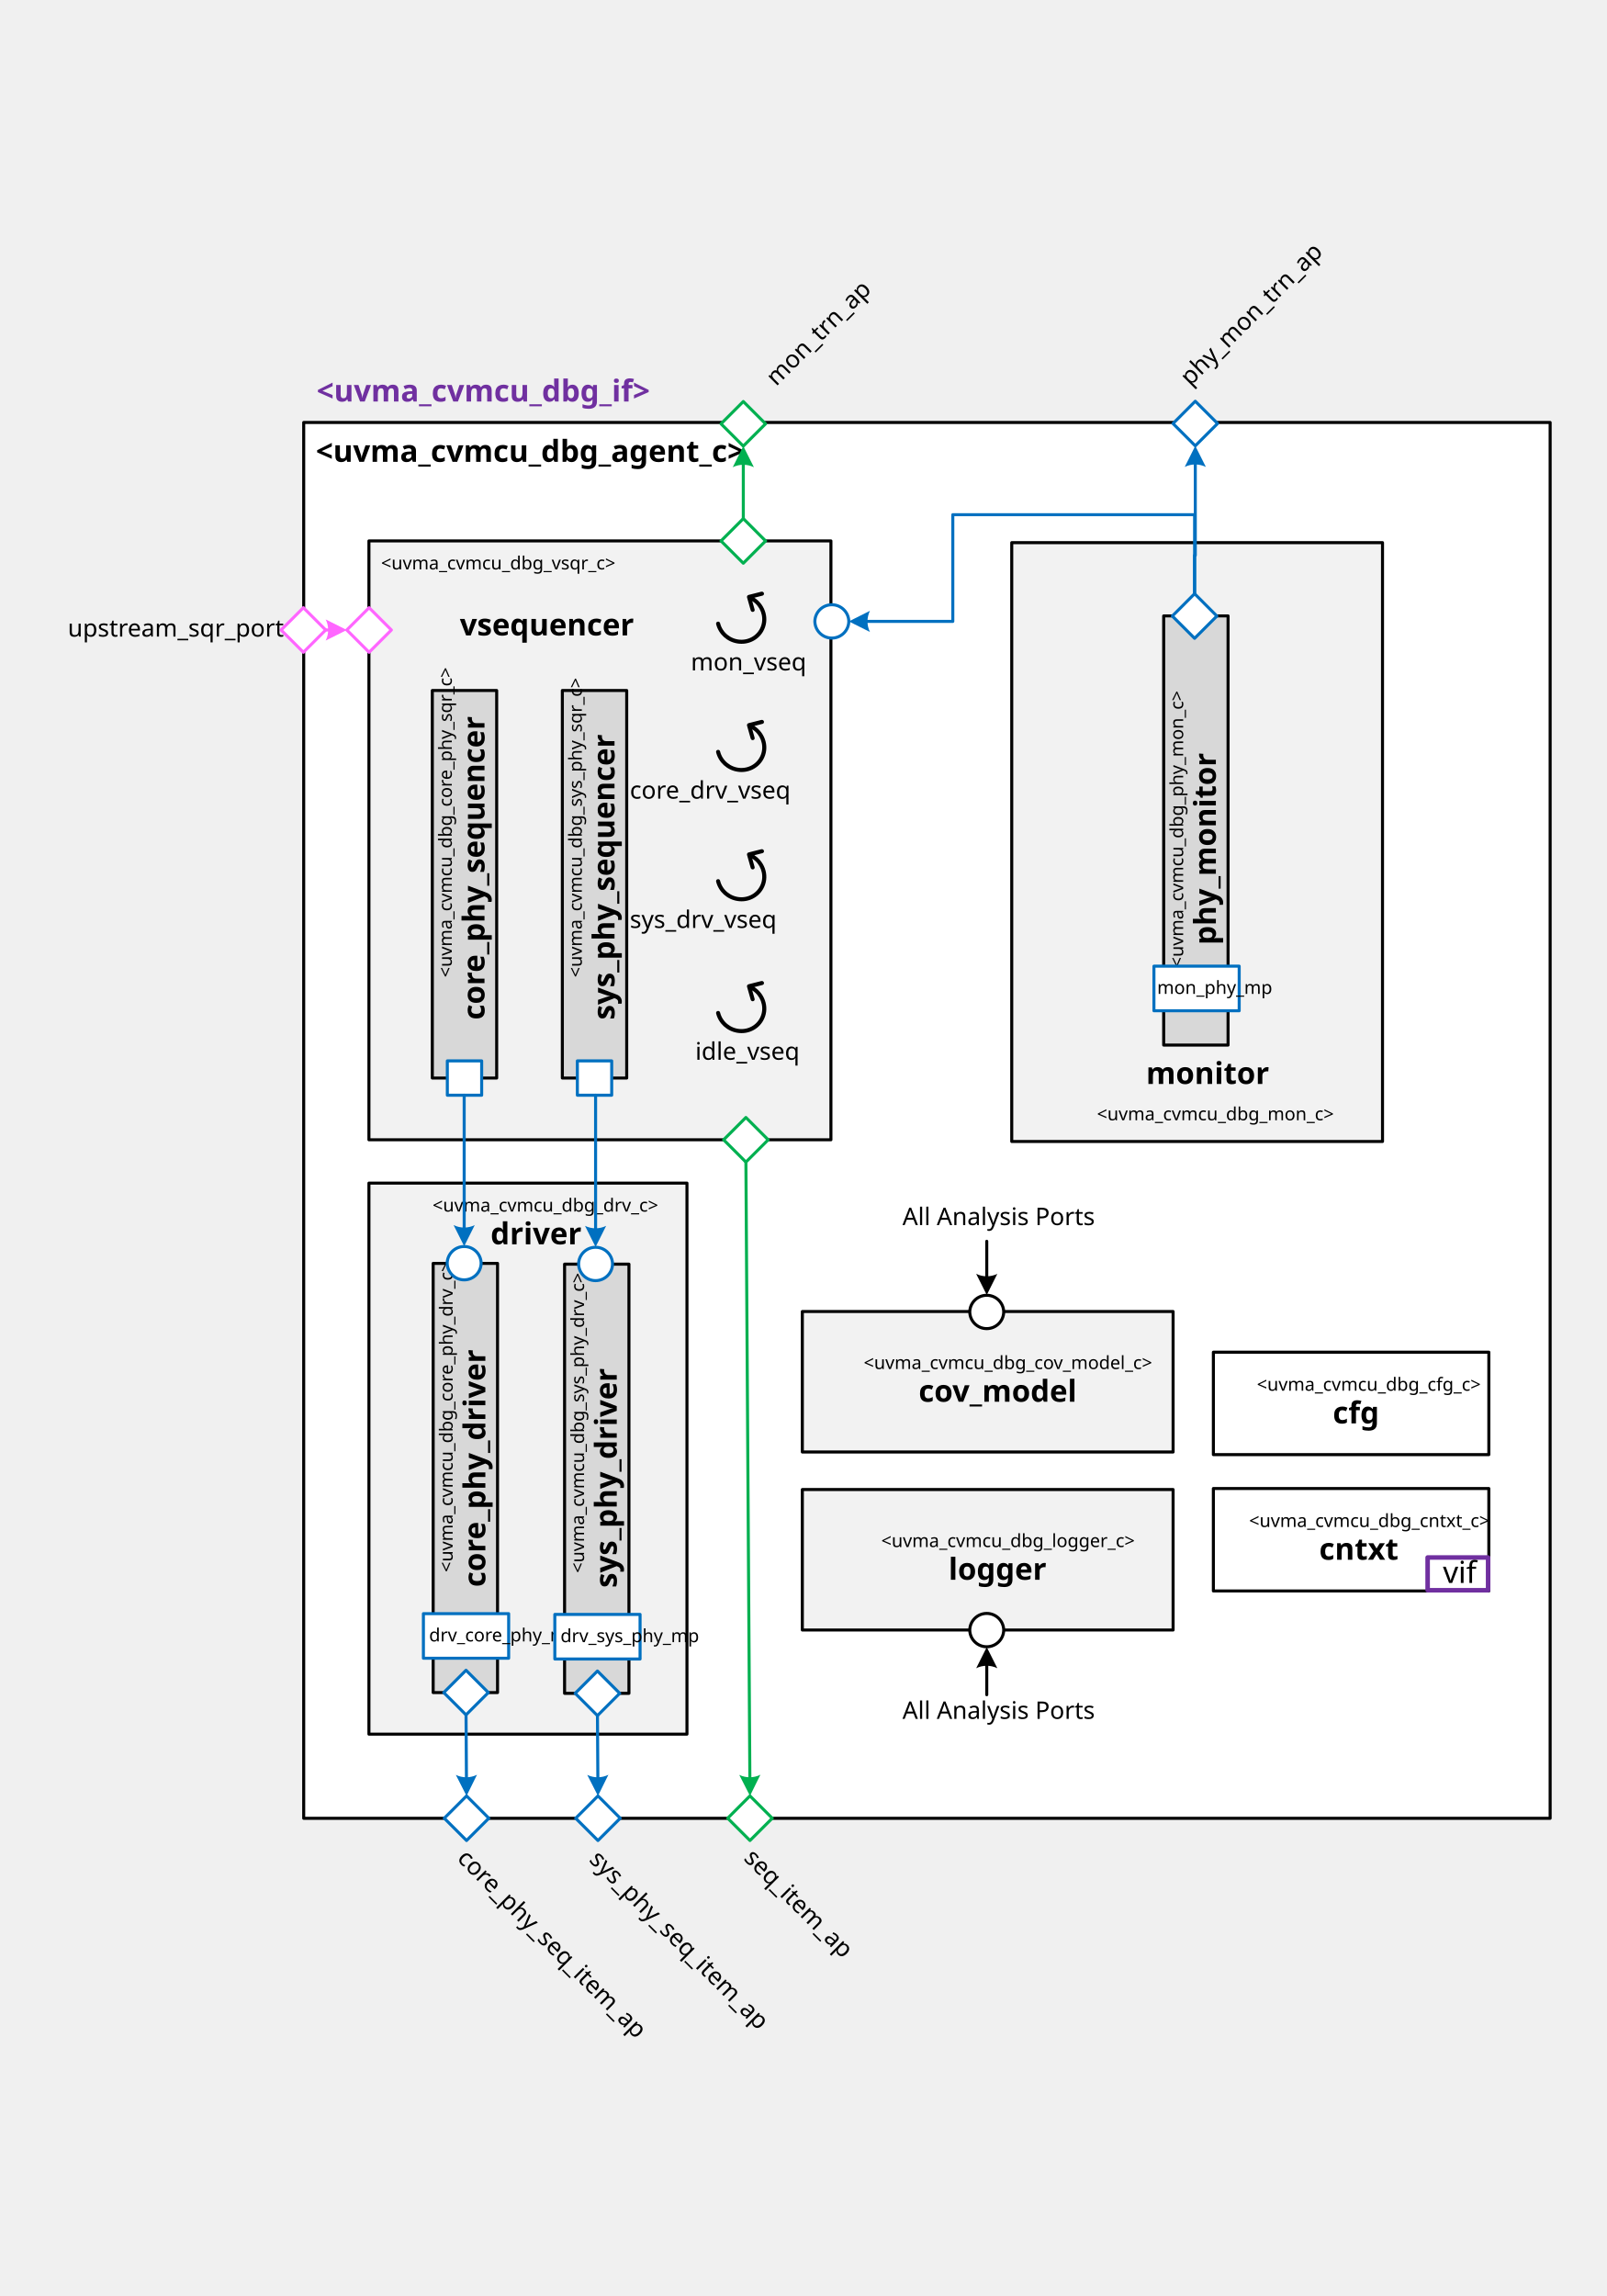
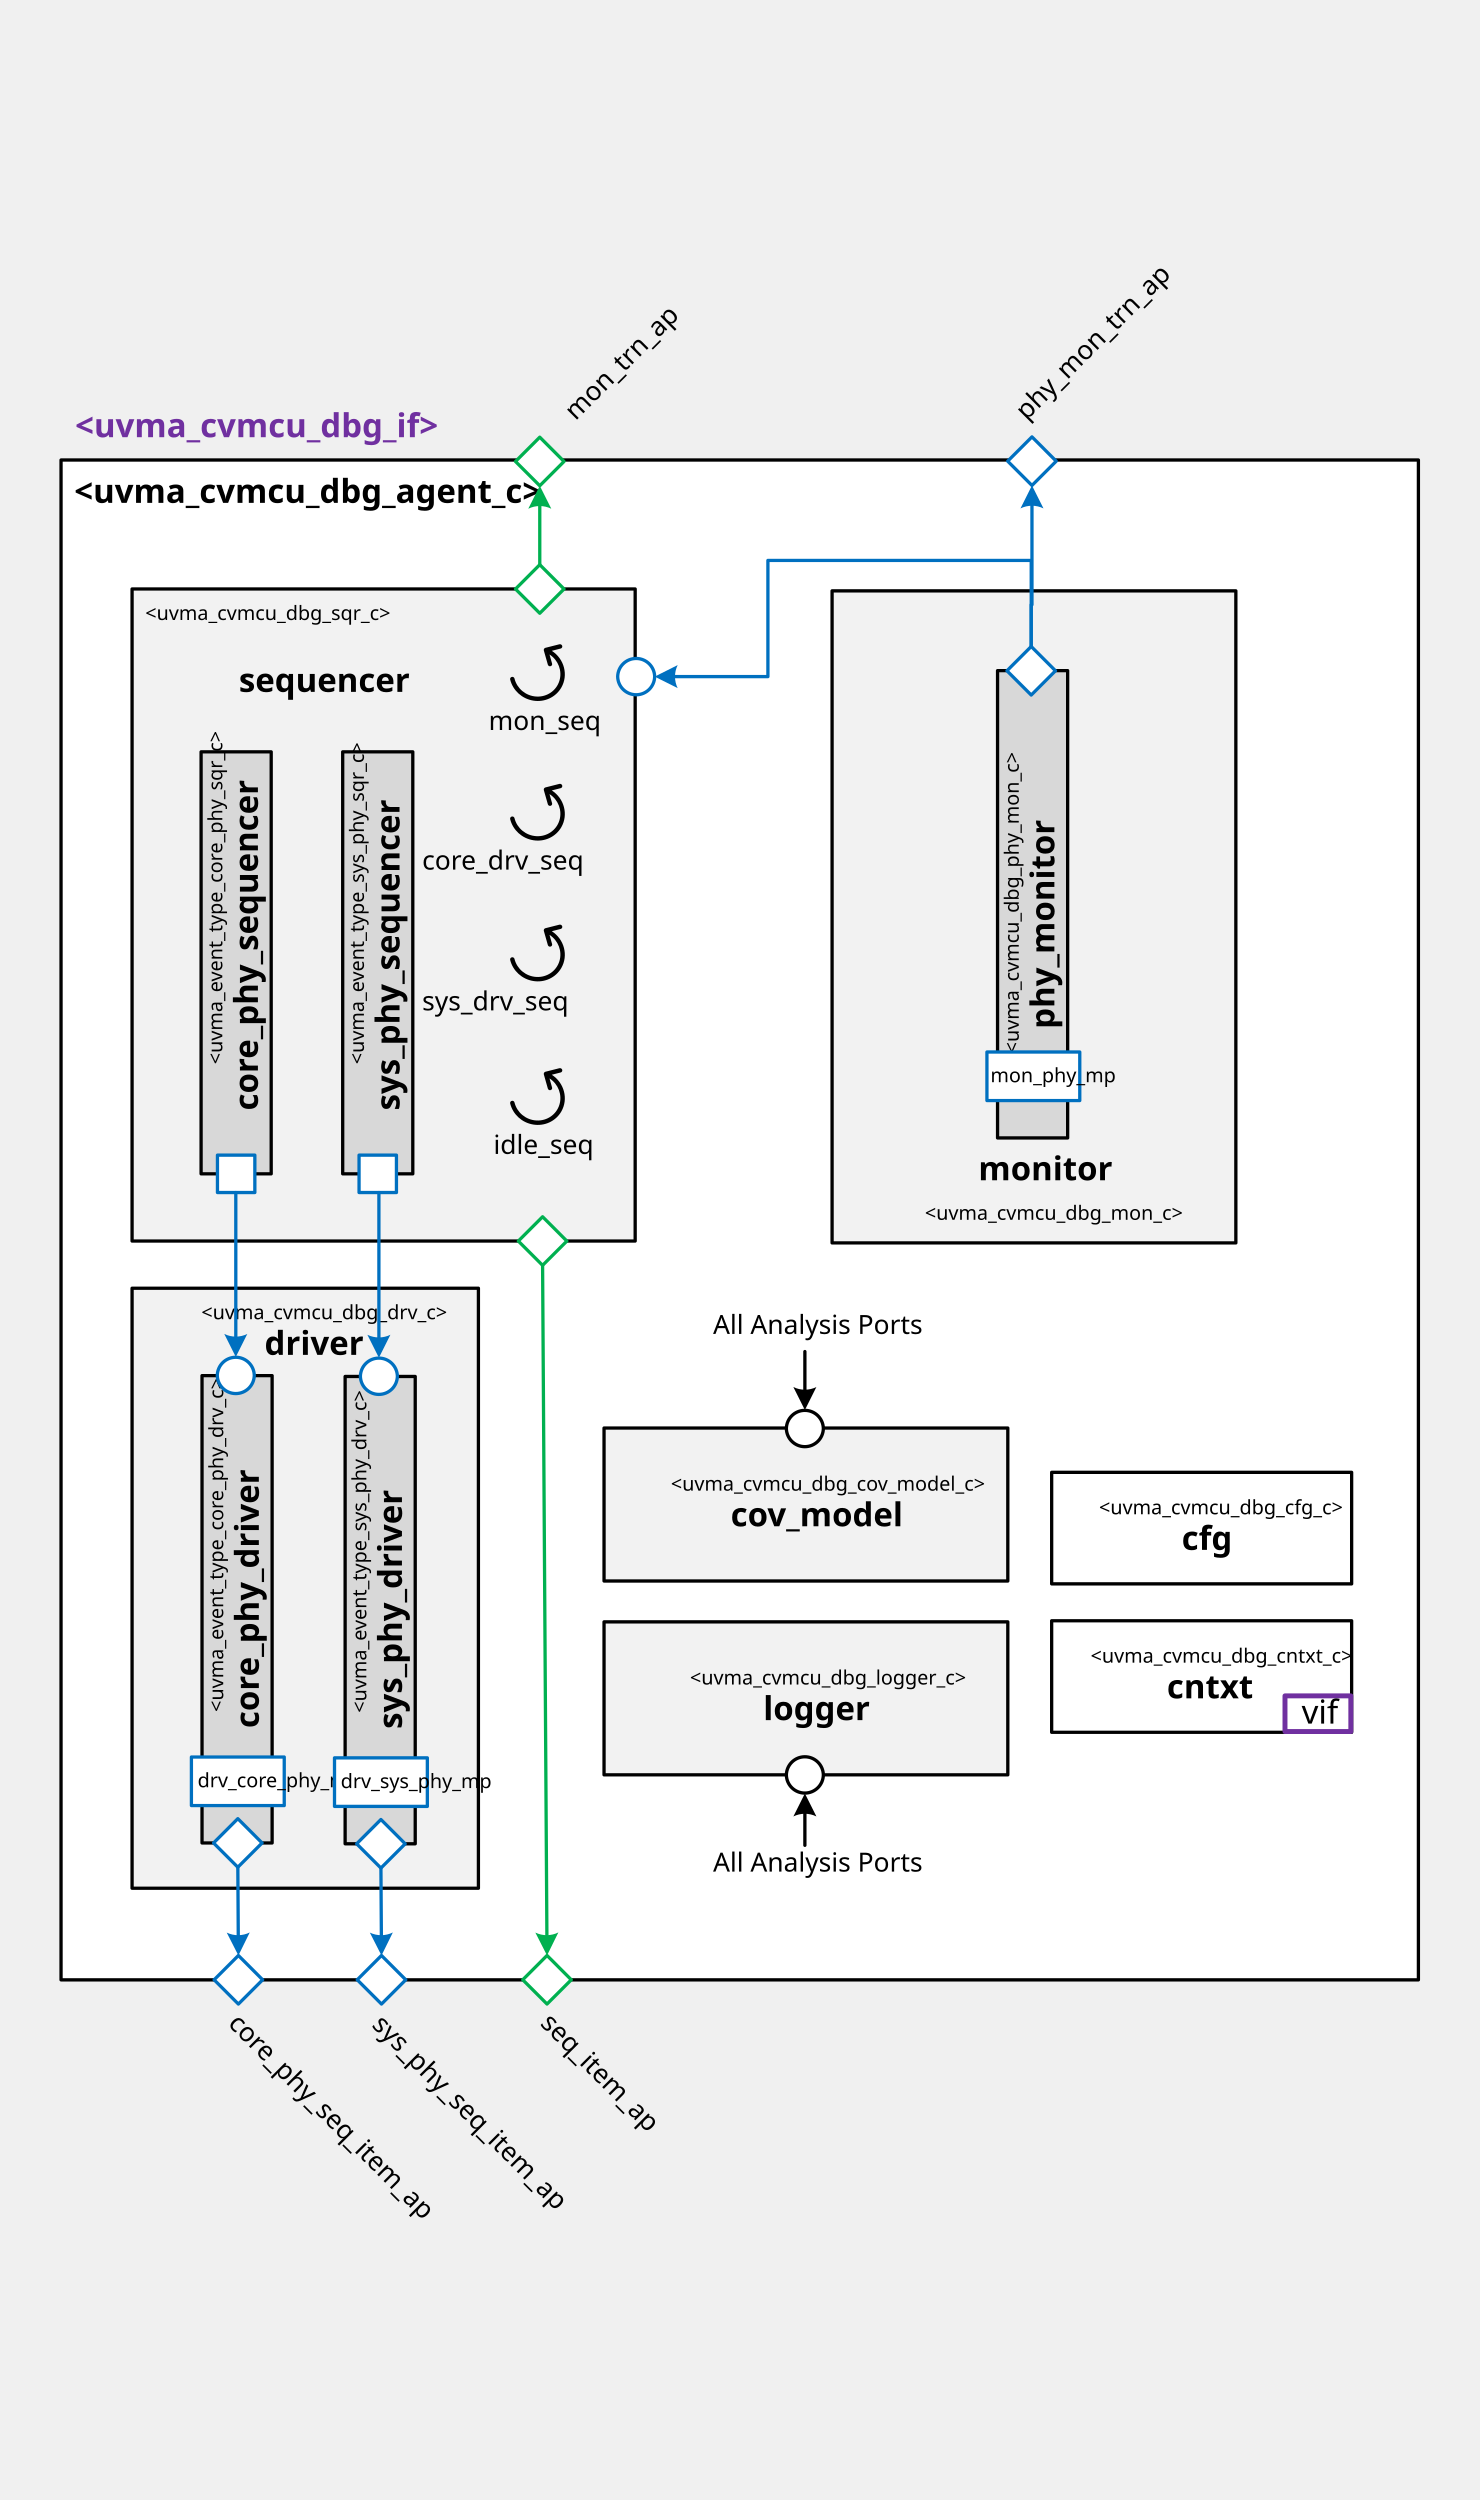
- <svg xmlns="http://www.w3.org/2000/svg" xmlns:xlink="http://www.w3.org/1999/xlink" width="7.368in" height="10.531in" viewBox="0 0 530.465 758.219" xml:space="preserve" color-interpolation-filters="sRGB" class="st27">
+ <svg xmlns="http://www.w3.org/2000/svg" xmlns:xlink="http://www.w3.org/1999/xlink" width="6.232in" height="10.531in" viewBox="0 0 448.671 758.219" xml:space="preserve" color-interpolation-filters="sRGB" class="st24">
  <style type="text/css">
	
		.st1 {fill:#ffffff;stroke:#000000;stroke-linecap:round;stroke-linejoin:round;stroke-width:1}
		.st2 {fill:#000000;font-family:Calibri;font-size:0.833em;font-weight:bold}
		.st3 {fill:#f2f2f2;stroke:#000000;stroke-linecap:round;stroke-linejoin:round;stroke-width:1}
		.st4 {fill:#000000;font-family:Calibri;font-size:0.5em}
		.st5 {font-size:0.6em;font-weight:normal}
		.st6 {fill:none;stroke:none;stroke-linecap:round;stroke-linejoin:round;stroke-width:0.75}
		.st7 {fill:#000000;font-family:Calibri;font-size:0.667em}
		.st8 {fill:#d8d8d8;stroke:#000000;stroke-linecap:round;stroke-linejoin:round;stroke-width:1}
		.st9 {font-size:1.667em;font-weight:bold}
		.st10 {fill:#ffffff;stroke:#0070c0;stroke-linecap:round;stroke-linejoin:round;stroke-width:1}
		.st11 {fill:#ffffff;stroke:#00b050;stroke-linecap:round;stroke-linejoin:round;stroke-width:1}
- 		.st12 {fill:#ffffff;stroke:#ff66ff;stroke-linecap:round;stroke-linejoin:round;stroke-width:1}
- 		.st13 {marker-end:url(#mrkr5-41);stroke:#0070c0;stroke-linecap:round;stroke-linejoin:round;stroke-width:1}
- 		.st14 {fill:#0070c0;fill-opacity:1;stroke:#0070c0;stroke-opacity:1;stroke-width:0.284}
- 		.st15 {marker-start:url(#mrkr5-80);stroke:#0070c0;stroke-linecap:round;stroke-linejoin:round;stroke-width:1}
- 		.st16 {marker-end:url(#mrkr5-95);stroke:#00b050;stroke-linecap:round;stroke-linejoin:round;stroke-width:1}
- 		.st17 {fill:#00b050;fill-opacity:1;stroke:#00b050;stroke-opacity:1;stroke-width:0.284}
- 		.st18 {marker-end:url(#mrkr5-101);stroke:#ff66ff;stroke-linecap:round;stroke-linejoin:round;stroke-width:1}
- 		.st19 {fill:#ff66ff;fill-opacity:1;stroke:#ff66ff;stroke-opacity:1;stroke-width:0.284}
- 		.st20 {fill:#000000;stroke:none;stroke-linecap:round;stroke-linejoin:round;stroke-width:6.375}
- 		.st21 {fill:#7030a0;font-family:Calibri;font-size:0.833em;font-weight:bold}
- 		.st22 {marker-end:url(#mrkr5-192);stroke:#000000;stroke-linecap:round;stroke-linejoin:round;stroke-width:1}
- 		.st23 {fill:#000000;fill-opacity:1;stroke:#000000;stroke-opacity:1;stroke-width:0.284}
- 		.st24 {fill:#ffffff;stroke:#7030a0;stroke-linecap:round;stroke-linejoin:round;stroke-width:1.5}
- 		.st25 {fill:#000000;font-family:Calibri;font-size:0.833em}
- 		.st26 {fill:none;stroke:none;stroke-linecap:round;stroke-linejoin:round;stroke-width:1}
- 		.st27 {fill:none;fill-rule:evenodd;font-size:12px;overflow:visible;stroke-linecap:square;stroke-miterlimit:3}
+ 		.st12 {marker-end:url(#mrkr5-39);stroke:#0070c0;stroke-linecap:round;stroke-linejoin:round;stroke-width:1}
+ 		.st13 {fill:#0070c0;fill-opacity:1;stroke:#0070c0;stroke-opacity:1;stroke-width:0.284}
+ 		.st14 {marker-start:url(#mrkr5-78);stroke:#0070c0;stroke-linecap:round;stroke-linejoin:round;stroke-width:1}
+ 		.st15 {marker-end:url(#mrkr5-91);stroke:#00b050;stroke-linecap:round;stroke-linejoin:round;stroke-width:1}
+ 		.st16 {fill:#00b050;fill-opacity:1;stroke:#00b050;stroke-opacity:1;stroke-width:0.284}
+ 		.st17 {fill:#000000;stroke:none;stroke-linecap:round;stroke-linejoin:round;stroke-width:6.375}
+ 		.st18 {fill:#7030a0;font-family:Calibri;font-size:0.833em;font-weight:bold}
+ 		.st19 {marker-end:url(#mrkr5-179);stroke:#000000;stroke-linecap:round;stroke-linejoin:round;stroke-width:1}
+ 		.st20 {fill:#000000;fill-opacity:1;stroke:#000000;stroke-opacity:1;stroke-width:0.284}
+ 		.st21 {fill:#ffffff;stroke:#7030a0;stroke-linecap:round;stroke-linejoin:round;stroke-width:1.5}
+ 		.st22 {fill:#000000;font-family:Calibri;font-size:0.833em}
+ 		.st23 {fill:none;stroke:none;stroke-linecap:round;stroke-linejoin:round;stroke-width:1}
+ 		.st24 {fill:none;fill-rule:evenodd;font-size:12px;overflow:visible;stroke-linecap:square;stroke-miterlimit:3}
	
	</style>
  <defs id="Markers">
    <g id="lend5">
      <path d="M 2 1 L 0 0 L 1.981 -0.993 C 1.672 -0.365 1.673 0.373 1.985 1 " style="stroke:none" />
    </g>
-     <marker id="mrkr5-41" class="st14" refX="-6.16" orient="auto" markerUnits="strokeWidth" overflow="visible">
+     <marker id="mrkr5-39" class="st13" refX="-6.16" orient="auto" markerUnits="strokeWidth" overflow="visible">
      <use xlink:href="#lend5" transform="scale(-3.52,-3.52) " />
    </marker>
-     <marker id="mrkr5-80" class="st14" refX="5.8" orient="auto" markerUnits="strokeWidth" overflow="visible">
+     <marker id="mrkr5-78" class="st13" refX="5.8" orient="auto" markerUnits="strokeWidth" overflow="visible">
      <use xlink:href="#lend5" transform="scale(3.52) " />
    </marker>
-     <marker id="mrkr5-95" class="st17" refX="-6.16" orient="auto" markerUnits="strokeWidth" overflow="visible">
+     <marker id="mrkr5-91" class="st16" refX="-6.16" orient="auto" markerUnits="strokeWidth" overflow="visible">
      <use xlink:href="#lend5" transform="scale(-3.52,-3.52) " />
    </marker>
-     <marker id="mrkr5-101" class="st19" refX="-6.16" orient="auto" markerUnits="strokeWidth" overflow="visible">
-       <use xlink:href="#lend5" transform="scale(-3.52,-3.52) " />
-     </marker>
-     <marker id="mrkr5-192" class="st23" refX="-6.16" orient="auto" markerUnits="strokeWidth" overflow="visible">
+     <marker id="mrkr5-179" class="st20" refX="-6.16" orient="auto" markerUnits="strokeWidth" overflow="visible">
      <use xlink:href="#lend5" transform="scale(-3.52,-3.52) " />
    </marker>
  </defs>
  <g>
-     <g id="shape1-1" transform="translate(100.294,-157.751)">
+     <g id="shape1-1" transform="translate(18.5,-157.751)">
      <rect x="0" y="297.264" width="411.671" height="460.955" class="st1" />
      <text x="4" y="310.26" class="st2">&lt;uvma_cvmcu_dbg_agent_c&gt;</text>
    </g>
-     <g id="shape2-4" transform="translate(121.837,-381.827)">
+     <g id="shape2-4" transform="translate(40.0433,-381.827)">
      <rect x="0" y="560.459" width="152.585" height="197.76" class="st3" />
-       <text x="4" y="569.86" class="st4">&lt;uvma_cvmcu_dbg_vsqr_c&gt;</text>
-     </g>
-     <g id="shape3-7" transform="translate(334.143,-381.26)">
+       <text x="4" y="569.86" class="st4">&lt;uvma_cvmcu_dbg_sqr_c&gt;</text>
+     </g>
+     <g id="shape3-7" transform="translate(252.349,-381.26)">
      <rect x="0" y="560.459" width="122.457" height="197.76" class="st3" />
      <text x="44.36" y="739.22" class="st2">monitor <tspan x="28.14" dy="2em" class="st5">&lt;uvma_cvmcu_dbg_mon_c&gt;</tspan>
      </text>
    </g>
-     <g id="shape4-11" transform="translate(-142.182,-401.905) rotate(-45)">
+     <g id="shape4-11" transform="translate(-223.976,-401.905) rotate(-45)">
      <rect x="0" y="742.904" width="129.49" height="15.315" class="st6" />
      <text x="4" y="752.96" class="st7">phy_mon_trn_ap</text>
    </g>
-     <g id="group5-14" transform="translate(-594.188,361.679) rotate(-90)">
+     <g id="group5-14" transform="translate(-675.982,361.679) rotate(-90)">
      <g id="shape6-15" transform="translate(5.66929,1.13687E-13)">
        <rect x="0" y="736.959" width="127.984" height="21.26" class="st8" />
-         <text x="33.24" y="743.39" class="st4">&lt;uvma_cvmcu_dbg_core_phy_sqr_c&gt; <tspan x="19.23" dy="1.08em" class="st9">core_phy_sequencer</tspan>
+         <text x="33.24" y="743.39" class="st4">&lt;uvma_event_type_core_phy_sqr_c&gt; <tspan x="19.23" dy="1.08em" class="st9">core_phy_sequencer</tspan>
        </text>
      </g>
      <g id="shape7-19" transform="translate(6.39488E-14,-4.96063)">
        <rect x="0" y="746.881" width="11.339" height="11.339" class="st10" />
      </g>
    </g>
-     <g id="group11-21" transform="translate(-551.242,361.679) rotate(-90)">
+     <g id="group11-21" transform="translate(-633.036,361.679) rotate(-90)">
      <g id="shape12-22" transform="translate(5.66929,1.13687E-13)">
        <rect x="0" y="736.959" width="127.984" height="21.26" class="st8" />
-         <text x="33.24" y="743.39" class="st4">&lt;uvma_cvmcu_dbg_sys_phy_sqr_c&gt; <tspan x="19.23" dy="1.08em" class="st9">sys_phy_sequencer</tspan>
+         <text x="33.24" y="743.39" class="st4">&lt;uvma_event_type_sys_phy_sqr_c&gt; <tspan x="19.23" dy="1.08em" class="st9">sys_phy_sequencer</tspan>
        </text>
      </g>
      <g id="shape13-26" transform="translate(6.39488E-14,-4.96063)">
        <rect x="0" y="746.881" width="11.339" height="11.339" class="st10" />
      </g>
    </g>
-     <g id="shape17-28" transform="translate(238.98,-374.461)">
-       <path d="M7.36 758.22 L14.72 750.86 L7.36 743.49 L0 750.86 L7.36 758.22 Z" class="st11" />
-     </g>
-     <g id="shape18-30" transform="translate(-628.965,215.406) rotate(-90)">
-       <path d="M7.36 758.22 L14.72 750.86 L7.36 743.49 L0 750.86 L7.36 758.22 Z" class="st12" />
-     </g>
-     <g id="shape19-32" transform="translate(121.837,-185.546)">
+     <g id="shape17-28" transform="translate(157.186,-374.461)">
+       <path d="M7.36 758.22 L14.72 750.86 L7.36 743.49 L0 750.86 L7.36 758.22 Z" class="st11" />
+     </g>
+     <g id="shape19-30" transform="translate(40.0433,-185.546)">
      <rect x="0" y="576.251" width="105.04" height="181.968" class="st3" />
      <text x="21.01" y="585.65" class="st4">&lt;uvma_cvmcu_dbg_drv_c&gt; <tspan x="40.17" dy="1.08em" class="st9">driver</tspan>
      </text>
    </g>
-     <g id="shape20-36" transform="translate(146.206,-396.54)">
-       <path d="M7.09 758.22 L7.09 801.92" class="st13" />
-     </g>
-     <g id="group21-42" transform="translate(139.832,-185.102)">
-       <g id="shape22-43" transform="translate(-733.739,744.046) rotate(-90)">
+     <g id="shape20-34" transform="translate(64.4124,-396.54)">
+       <path d="M7.09 758.22 L7.09 801.92" class="st12" />
+     </g>
+     <g id="group21-40" transform="translate(58.038,-185.102)">
+       <g id="shape22-41" transform="translate(-733.739,744.046) rotate(-90)">
        <rect x="0" y="736.959" width="141.732" height="21.26" class="st8" />
-         <text x="39.75" y="743.39" class="st4">&lt;uvma_cvmcu_dbg_core_phy_drv_c&gt; <tspan x="34.85" dy="1.08em" class="st9">core_phy_driver</tspan>
-         </text>
-       </g>
-       <g id="shape23-47" transform="translate(7.84967,1354.86) scale(1,-1)">
+         <text x="39.75" y="743.39" class="st4">&lt;uvma_event_type_core_phy_drv_c&gt; <tspan x="34.85" dy="1.08em" class="st9">core_phy_driver</tspan>
+         </text>
+       </g>
+       <g id="shape23-45" transform="translate(7.84967,1354.86) scale(1,-1)">
        <path d="M0 752.61 A5.611 5.611 0 0 1 11.22 752.61 A5.611 5.611 0 0 1 0 752.61 Z" class="st10" />
      </g>
-       <g id="shape24-49" transform="translate(6.71582,-6.81116)">
+       <g id="shape24-47" transform="translate(6.71582,-6.81116)">
        <path d="M7.36 758.22 L14.72 750.86 L7.36 743.49 L0 750.86 L7.36 758.22 Z" class="st10" />
      </g>
-       <g id="shape25-51" transform="translate(-6.39488E-14,-25.5118)">
+       <g id="shape25-49" transform="translate(-6.39488E-14,-25.5118)">
        <rect x="0" y="743.495" width="28.156" height="14.724" class="st10" />
        <text x="1.88" y="752.66" class="st4">drv_core_phy_mp</text>
      </g>
    </g>
-     <g id="group32-54" transform="translate(183.233,-184.849)">
-       <g id="shape33-55" transform="translate(-733.739,744.046) rotate(-90)">
+     <g id="group32-52" transform="translate(101.439,-184.849)">
+       <g id="shape33-53" transform="translate(-733.739,744.046) rotate(-90)">
        <rect x="0" y="736.959" width="141.732" height="21.26" class="st8" />
-         <text x="39.75" y="743.39" class="st4">&lt;uvma_cvmcu_dbg_sys_phy_drv_c&gt; <tspan x="34.85" dy="1.08em" class="st9">sys_phy_driver</tspan>
-         </text>
-       </g>
-       <g id="shape34-59" transform="translate(7.84967,1354.86) scale(1,-1)">
+         <text x="39.75" y="743.39" class="st4">&lt;uvma_event_type_sys_phy_drv_c&gt; <tspan x="34.85" dy="1.08em" class="st9">sys_phy_driver</tspan>
+         </text>
+       </g>
+       <g id="shape34-57" transform="translate(7.84967,1354.86) scale(1,-1)">
        <path d="M0 752.61 A5.611 5.611 0 0 1 11.22 752.61 A5.611 5.611 0 0 1 0 752.61 Z" class="st10" />
      </g>
-       <g id="shape35-61" transform="translate(6.71582,-6.81116)">
+       <g id="shape35-59" transform="translate(6.71582,-6.81116)">
        <path d="M7.36 758.22 L14.72 750.86 L7.36 743.49 L0 750.86 L7.36 758.22 Z" class="st10" />
      </g>
-       <g id="shape36-63" transform="translate(-6.39488E-14,-25.5118)">
+       <g id="shape36-61" transform="translate(-6.39488E-14,-25.5118)">
        <rect x="0" y="743.495" width="28.156" height="14.724" class="st10" />
        <text x="1.88" y="752.66" class="st4">drv_sys_phy_mp</text>
      </g>
    </g>
-     <g id="shape42-66" transform="translate(189.607,-396.54)">
-       <path d="M7.09 758.22 L7.09 802.17" class="st13" />
-     </g>
-     <g id="shape44-71" transform="translate(146.72,-150.414)">
+     <g id="shape42-64" transform="translate(107.814,-396.54)">
+       <path d="M7.09 758.22 L7.09 802.17" class="st12" />
+     </g>
+     <g id="shape44-69" transform="translate(64.9259,-150.414)">
      <path d="M7.36 758.22 L14.72 750.86 L7.36 743.49 L0 750.86 L7.36 758.22 Z" class="st10" />
    </g>
-     <g id="shape46-73" transform="translate(190.121,-150.414)">
+     <g id="shape46-71" transform="translate(108.327,-150.414)">
      <path d="M7.36 758.22 L14.72 750.86 L7.36 743.49 L0 750.86 L7.36 758.22 Z" class="st10" />
    </g>
-     <g id="shape48-75" transform="translate(-604.122,597.955) rotate(-90.3683)">
-       <path d="M5.8 758.22 L6.16 758.22 L26.78 758.22" class="st15" />
-     </g>
-     <g id="shape50-81" transform="translate(-560.72,598.001) rotate(-90.3718)">
-       <path d="M5.8 758.22 L6.16 758.22 L26.52 758.22" class="st15" />
-     </g>
-     <g id="shape52-86" transform="translate(-650.667,215.406) rotate(-90)">
-       <path d="M7.36 758.22 L14.72 750.86 L7.36 743.49 L0 750.86 L7.36 758.22 Z" class="st12" />
-     </g>
-     <g id="shape53-88" transform="translate(240.324,-150.419)">
-       <path d="M7.36 758.22 L14.72 750.86 L7.36 743.49 L0 750.86 L7.36 758.22 Z" class="st11" />
-     </g>
-     <g id="shape54-90" transform="translate(1004.55,378.889) rotate(89.632)">
-       <path d="M0 758.22 L203.16 758.22" class="st16" />
-     </g>
-     <g id="shape55-96" transform="translate(107.552,-550.175)">
-       <path d="M0 758.22 L0.82 758.22" class="st18" />
-     </g>
-     <g id="shape57-102" transform="translate(269.114,957.819) scale(1,-1)">
+     <g id="shape48-73" transform="translate(-685.915,597.955) rotate(-90.3683)">
+       <path d="M5.8 758.22 L6.16 758.22 L26.78 758.22" class="st14" />
+     </g>
+     <g id="shape50-79" transform="translate(-642.514,598.001) rotate(-90.3718)">
+       <path d="M5.8 758.22 L6.16 758.22 L26.52 758.22" class="st14" />
+     </g>
+     <g id="shape53-84" transform="translate(158.531,-150.419)">
+       <path d="M7.36 758.22 L14.72 750.86 L7.36 743.49 L0 750.86 L7.36 758.22 Z" class="st11" />
+     </g>
+     <g id="shape54-86" transform="translate(922.752,378.889) rotate(89.632)">
+       <path d="M0 758.22 L203.16 758.22" class="st15" />
+     </g>
+     <g id="shape57-92" transform="translate(187.321,957.819) scale(1,-1)">
      <path d="M0 752.61 A5.611 5.611 0 0 1 11.22 752.61 A5.611 5.611 0 0 1 0 752.61 Z" class="st10" />
    </g>
-     <g id="shape58-104" transform="translate(387.4,-610.991)">
+     <g id="shape58-94" transform="translate(305.607,-610.991)">
      <path d="M7.36 758.22 L14.72 750.86 L7.36 743.49 L0 750.86 L7.36 758.22 Z" class="st10" />
    </g>
-     <g id="shape61-106" transform="translate(387.563,-562.142)">
-       <path d="M6.97 758.22 L6.97 745.55 L7.2 745.55 L7.2 715.53" class="st13" />
-     </g>
-     <g id="shape62-111" transform="translate(394.538,-564.662)">
-       <path d="M0 760.74 L0 734.63 L-79.86 734.63 L-79.86 769.87 L-108.04 769.87" class="st13" />
-     </g>
-     <g id="group64-116" transform="translate(901.448,612.798) rotate(120)">
-       <g id="shape65-117">
-         <path d="M11.29 743.38 C14.67 743.38 17.72 745.5 18.95 748.75 C20.2 752 19.39 755.68 16.91 758.05 C16.64 758.29 16.23         758.27 15.99 758 C15.72 757.73 15.74 757.3 16.01 757.05 C18.29 754.86 18.86 751.39 17.41 748.55 C15.96         745.7 12.85 744.21 9.8 744.91 C6.75 745.61 4.54 748.3 4.38 751.5 L6.38 749.45 C6.62 749.18 7.04 749.18         7.3 749.45 C7.56 749.7 7.56 750.13 7.3 750.4 L4.21 753.58 C4.1 753.69 3.94 753.78 3.79 753.78 L3.61         753.78 L3.57 753.76 C3.53 753.76 3.5 753.74 3.48 753.74 C3.39 753.71 3.33 753.67 3.26 753.6 L0.17 750.42         C-0.07 750.15 -0.05 749.72 0.19 749.47 C0.46 749.2 0.85 749.2 1.11 749.45 L3.07 751.46 C3.29 746.94         6.9 743.38 11.29 743.38 Z" class="st20" />
-       </g>
-       <g id="shape64-119">
-         <text x="-693.44" y="-349.06" transform="rotate(-120)" class="st7">core_drv_vseq</text>
-       </g>
-     </g>
-     <g id="group66-121" transform="translate(901.448,655.495) rotate(120)">
-       <g id="shape67-122">
-         <path d="M11.29 743.38 C14.67 743.38 17.72 745.5 18.95 748.75 C20.2 752 19.39 755.68 16.91 758.05 C16.64 758.29 16.23         758.27 15.99 758 C15.72 757.73 15.74 757.3 16.01 757.05 C18.29 754.86 18.86 751.39 17.41 748.55 C15.96         745.7 12.85 744.21 9.8 744.91 C6.75 745.61 4.54 748.3 4.38 751.5 L6.38 749.45 C6.62 749.18 7.04 749.18         7.3 749.45 C7.56 749.7 7.56 750.13 7.3 750.4 L4.21 753.58 C4.1 753.69 3.94 753.78 3.79 753.78 L3.61         753.78 L3.57 753.76 C3.53 753.76 3.5 753.74 3.48 753.74 C3.39 753.71 3.33 753.67 3.26 753.6 L0.17 750.42         C-0.07 750.15 -0.05 749.72 0.19 749.47 C0.46 749.2 0.85 749.2 1.11 749.45 L3.07 751.46 C3.29 746.94         6.9 743.38 11.29 743.38 Z" class="st20" />
-       </g>
-       <g id="shape66-124">
-         <text x="-693.44" y="-349.06" transform="rotate(-120)" class="st7">sys_drv_vseq</text>
-       </g>
-     </g>
-     <g id="group68-126" transform="translate(901.448,699.027) rotate(120)">
-       <g id="shape69-127">
-         <path d="M11.29 743.38 C14.67 743.38 17.72 745.5 18.95 748.75 C20.2 752 19.39 755.68 16.91 758.05 C16.64 758.29 16.23         758.27 15.99 758 C15.72 757.73 15.74 757.3 16.01 757.05 C18.29 754.86 18.86 751.39 17.41 748.55 C15.96         745.7 12.85 744.21 9.8 744.91 C6.75 745.61 4.54 748.3 4.38 751.5 L6.38 749.45 C6.62 749.18 7.04 749.18         7.3 749.45 C7.56 749.7 7.56 750.13 7.3 750.4 L4.21 753.58 C4.1 753.69 3.94 753.78 3.79 753.78 L3.61         753.78 L3.57 753.76 C3.53 753.76 3.5 753.74 3.48 753.74 C3.39 753.71 3.33 753.67 3.26 753.6 L0.17 750.42         C-0.07 750.15 -0.05 749.72 0.19 749.47 C0.46 749.2 0.85 749.2 1.11 749.45 L3.07 751.46 C3.29 746.94         6.9 743.38 11.29 743.38 Z" class="st20" />
-       </g>
-       <g id="shape68-129">
-         <text x="-671.82" y="-349.06" transform="rotate(-120)" class="st7">idle_vseq</text>
-       </g>
-     </g>
-     <g id="group70-131" transform="translate(901.448,570.455) rotate(120)">
-       <g id="shape71-132">
-         <path d="M11.29 743.38 C14.67 743.38 17.72 745.5 18.95 748.75 C20.2 752 19.39 755.68 16.91 758.05 C16.64 758.29 16.23         758.27 15.99 758 C15.72 757.73 15.74 757.3 16.01 757.05 C18.29 754.86 18.86 751.39 17.41 748.55 C15.96         745.7 12.85 744.21 9.8 744.91 C6.75 745.61 4.54 748.3 4.38 751.5 L6.38 749.45 C6.62 749.18 7.04 749.18         7.3 749.45 C7.56 749.7 7.56 750.13 7.3 750.4 L4.21 753.58 C4.1 753.69 3.94 753.78 3.79 753.78 L3.61         753.78 L3.57 753.76 C3.53 753.76 3.5 753.74 3.48 753.74 C3.39 753.71 3.33 753.67 3.26 753.6 L0.17 750.42         C-0.07 750.15 -0.05 749.72 0.19 749.47 C0.46 749.2 0.85 749.2 1.11 749.45 L3.07 751.46 C3.29 746.94         6.9 743.38 11.29 743.38 Z" class="st20" />
-       </g>
-       <g id="shape70-134">
-         <text x="-673.3" y="-349.06" transform="rotate(-120)" class="st7">mon_vseq</text>
-       </g>
-     </g>
-     <g id="shape72-136" transform="translate(774.941,78.6912) rotate(45)">
+     <g id="shape61-96" transform="translate(305.77,-562.142)">
+       <path d="M6.97 758.22 L6.97 745.55 L7.2 745.55 L7.2 715.53" class="st12" />
+     </g>
+     <g id="shape62-101" transform="translate(312.744,-564.662)">
+       <path d="M0 760.74 L0 734.63 L-79.86 734.63 L-79.86 769.87 L-108.04 769.87" class="st12" />
+     </g>
+     <g id="group64-106" transform="translate(819.655,612.798) rotate(120)">
+       <g id="shape65-107">
+         <path d="M11.29 743.38 C14.67 743.38 17.72 745.5 18.95 748.75 C20.2 752 19.39 755.68 16.91 758.05 C16.64 758.29 16.23         758.27 15.99 758 C15.72 757.73 15.74 757.3 16.01 757.05 C18.29 754.86 18.86 751.39 17.41 748.55 C15.96         745.7 12.85 744.21 9.8 744.91 C6.75 745.61 4.54 748.3 4.38 751.5 L6.38 749.45 C6.62 749.18 7.04 749.18         7.3 749.45 C7.56 749.7 7.56 750.13 7.3 750.4 L4.21 753.58 C4.1 753.69 3.94 753.78 3.79 753.78 L3.61         753.78 L3.57 753.76 C3.53 753.76 3.5 753.74 3.48 753.74 C3.39 753.71 3.33 753.67 3.26 753.6 L0.17 750.42         C-0.07 750.15 -0.05 749.72 0.19 749.47 C0.46 749.2 0.85 749.2 1.11 749.45 L3.07 751.46 C3.29 746.94         6.9 743.38 11.29 743.38 Z" class="st17" />
+       </g>
+       <g id="shape64-109">
+         <text x="-691.64" y="-349.06" transform="rotate(-120)" class="st7">core_drv_seq</text>
+       </g>
+     </g>
+     <g id="group66-111" transform="translate(819.655,655.495) rotate(120)">
+       <g id="shape67-112">
+         <path d="M11.29 743.38 C14.67 743.38 17.72 745.5 18.95 748.75 C20.2 752 19.39 755.68 16.91 758.05 C16.64 758.29 16.23         758.27 15.99 758 C15.72 757.73 15.74 757.3 16.01 757.05 C18.29 754.86 18.86 751.39 17.41 748.55 C15.96         745.7 12.85 744.21 9.8 744.91 C6.75 745.61 4.54 748.3 4.38 751.5 L6.38 749.45 C6.62 749.18 7.04 749.18         7.3 749.45 C7.56 749.7 7.56 750.13 7.3 750.4 L4.21 753.58 C4.1 753.69 3.94 753.78 3.79 753.78 L3.61         753.78 L3.57 753.76 C3.53 753.76 3.5 753.74 3.48 753.74 C3.39 753.71 3.33 753.67 3.26 753.6 L0.17 750.42         C-0.07 750.15 -0.05 749.72 0.19 749.47 C0.46 749.2 0.85 749.2 1.11 749.45 L3.07 751.46 C3.29 746.94         6.9 743.38 11.29 743.38 Z" class="st17" />
+       </g>
+       <g id="shape66-114">
+         <text x="-691.64" y="-349.06" transform="rotate(-120)" class="st7">sys_drv_seq</text>
+       </g>
+     </g>
+     <g id="group68-116" transform="translate(819.655,699.027) rotate(120)">
+       <g id="shape69-117">
+         <path d="M11.29 743.38 C14.67 743.38 17.72 745.5 18.95 748.75 C20.2 752 19.39 755.68 16.91 758.05 C16.64 758.29 16.23         758.27 15.99 758 C15.72 757.73 15.74 757.3 16.01 757.05 C18.29 754.86 18.86 751.39 17.41 748.55 C15.96         745.7 12.85 744.21 9.8 744.91 C6.75 745.61 4.54 748.3 4.38 751.5 L6.38 749.45 C6.62 749.18 7.04 749.18         7.3 749.45 C7.56 749.7 7.56 750.13 7.3 750.4 L4.21 753.58 C4.1 753.69 3.94 753.78 3.79 753.78 L3.61         753.78 L3.57 753.76 C3.53 753.76 3.5 753.74 3.48 753.74 C3.39 753.71 3.33 753.67 3.26 753.6 L0.17 750.42         C-0.07 750.15 -0.05 749.72 0.19 749.47 C0.46 749.2 0.85 749.2 1.11 749.45 L3.07 751.46 C3.29 746.94         6.9 743.38 11.29 743.38 Z" class="st17" />
+       </g>
+       <g id="shape68-119">
+         <text x="-670.01" y="-349.06" transform="rotate(-120)" class="st7">idle_seq</text>
+       </g>
+     </g>
+     <g id="group70-121" transform="translate(819.655,570.455) rotate(120)">
+       <g id="shape71-122">
+         <path d="M11.29 743.38 C14.67 743.38 17.72 745.5 18.95 748.75 C20.2 752 19.39 755.68 16.91 758.05 C16.64 758.29 16.23         758.27 15.99 758 C15.72 757.73 15.74 757.3 16.01 757.05 C18.29 754.86 18.86 751.39 17.41 748.55 C15.96         745.7 12.85 744.21 9.8 744.91 C6.75 745.61 4.54 748.3 4.38 751.5 L6.38 749.45 C6.62 749.18 7.04 749.18         7.3 749.45 C7.56 749.7 7.56 750.13 7.3 750.4 L4.21 753.58 C4.1 753.69 3.94 753.78 3.79 753.78 L3.61         753.78 L3.57 753.76 C3.53 753.76 3.5 753.74 3.48 753.74 C3.39 753.71 3.33 753.67 3.26 753.6 L0.17 750.42         C-0.07 750.15 -0.05 749.72 0.19 749.47 C0.46 749.2 0.85 749.2 1.11 749.45 L3.07 751.46 C3.29 746.94         6.9 743.38 11.29 743.38 Z" class="st17" />
+       </g>
+       <g id="shape70-124">
+         <text x="-671.49" y="-349.06" transform="rotate(-120)" class="st7">mon_seq</text>
+       </g>
+     </g>
+     <g id="shape72-126" transform="translate(693.147,78.6912) rotate(45)">
      <rect x="0" y="742.904" width="50.296" height="15.315" class="st6" />
      <text x="4" y="752.96" class="st7">seq_item_ap</text>
    </g>
-     <g id="shape73-139" transform="translate(18.375,-542.737)">
-       <rect x="0" y="742.904" width="73.401" height="15.315" class="st6" />
-       <text x="4" y="752.96" class="st7">upstream_sqr_port</text>
-     </g>
-     <g id="shape75-142" transform="translate(680.259,78.791) rotate(45)">
+     <g id="shape75-129" transform="translate(598.465,78.791) rotate(45)">
      <rect x="0" y="742.904" width="176.273" height="15.315" class="st6" />
      <text x="4" y="752.96" class="st7">core_phy_seq_item_ap</text>
    </g>
-     <g id="shape77-145" transform="translate(723.876,79.1689) rotate(45)">
+     <g id="shape77-132" transform="translate(642.082,79.1689) rotate(45)">
      <rect x="0" y="742.904" width="176.117" height="15.315" class="st6" />
      <text x="4" y="752.96" class="st7">sys_phy_seq_item_ap</text>
    </g>
-     <g id="shape79-148" transform="translate(238.124,-572.225)">
-       <path d="M7.36 758.22 L14.72 750.86 L7.36 743.49 L0 750.86 L7.36 758.22 Z" class="st11" />
-     </g>
-     <g id="shape80-150" transform="translate(238.124,-610.899)">
-       <path d="M7.36 758.22 L14.72 750.86 L7.36 743.49 L0 750.86 L7.36 758.22 Z" class="st11" />
-     </g>
-     <g id="shape81-152" transform="translate(-278.938,-401.853) rotate(-45)">
+     <g id="shape79-135" transform="translate(156.33,-572.225)">
+       <path d="M7.36 758.22 L14.72 750.86 L7.36 743.49 L0 750.86 L7.36 758.22 Z" class="st11" />
+     </g>
+     <g id="shape80-137" transform="translate(156.33,-610.899)">
+       <path d="M7.36 758.22 L14.72 750.86 L7.36 743.49 L0 750.86 L7.36 758.22 Z" class="st11" />
+     </g>
+     <g id="shape81-139" transform="translate(-360.731,-401.853) rotate(-45)">
      <rect x="0" y="742.904" width="148.612" height="15.315" class="st6" />
      <text x="4" y="752.96" class="st7">mon_trn_ap</text>
    </g>
-     <g id="shape82-155" transform="translate(-512.733,171.27) rotate(-90)">
-       <path d="M0 758.22 L17.79 758.22" class="st16" />
-     </g>
-     <g id="shape83-160" transform="translate(100.549,-620.965)">
+     <g id="shape82-142" transform="translate(-594.527,171.27) rotate(-90)">
+       <path d="M0 758.22 L17.79 758.22" class="st15" />
+     </g>
+     <g id="shape83-147" transform="translate(18.7559,-620.965)">
      <rect x="0" y="742.904" width="236.394" height="15.315" class="st6" />
-       <text x="4" y="753.56" class="st21">&lt;uvma_cvmcu_dbg_if&gt;</text>
-     </g>
-     <g id="group88-163" transform="translate(381.106,-413.094)">
-       <g id="shape89-164" transform="translate(-733.739,758.219) rotate(-90)">
+       <text x="4" y="753.56" class="st18">&lt;uvma_cvmcu_dbg_if&gt;</text>
+     </g>
+     <g id="group88-150" transform="translate(299.312,-413.094)">
+       <g id="shape89-151" transform="translate(-733.739,758.219) rotate(-90)">
        <rect x="0" y="736.959" width="141.732" height="21.26" class="st8" />
        <text x="25.66" y="743.39" class="st4">&lt;uvma_cvmcu_dbg_phy_mon_c&gt; <tspan x="33.09" dy="1.08em" class="st9">phy_monitor</tspan>
        </text>
      </g>
-       <g id="shape90-168" transform="translate(0,-11.3386)">
+       <g id="shape90-155" transform="translate(0,-11.3386)">
        <rect x="0" y="743.495" width="28.156" height="14.724" class="st10" />
        <text x="1.06" y="752.66" class="st4">mon_phy_mp</text>
      </g>
-       <g id="shape91-171" transform="translate(6.07001,-134.324)">
+       <g id="shape91-158" transform="translate(6.07001,-134.324)">
        <path d="M7.36 758.22 L14.72 750.86 L7.36 743.49 L0 750.86 L7.36 758.22 Z" class="st10" />
      </g>
    </g>
-     <g id="shape92-173" transform="translate(400.738,-277.851)">
+     <g id="shape92-160" transform="translate(318.944,-277.851)">
      <rect x="0" y="724.392" width="90.98" height="33.827" class="st1" />
      <text x="14.36" y="737.11" class="st4">&lt;uvma_cvmcu_dbg_cfg_c&gt; <tspan x="39.44" dy="1.08em" class="st9">cfg</tspan>
      </text>
    </g>
-     <g id="group93-177" transform="translate(264.979,-185.335)">
-       <g id="shape94-178" transform="translate(0,-34.5955)">
+     <g id="group93-164" transform="translate(183.185,-185.335)">
+       <g id="shape94-165" transform="translate(0,-34.5955)">
        <rect x="0" y="711.825" width="122.457" height="46.394" class="st3" />
        <text x="26.06" y="730.82" class="st4">&lt;uvma_cvmcu_dbg_logger_c&gt; <tspan x="48.28" dy="1.08em" class="st9">logger</tspan>
        </text>
      </g>
-       <g id="shape95-182" transform="translate(55.2971,1476.26) scale(1,-1)">
+       <g id="shape95-169" transform="translate(55.2971,1476.26) scale(1,-1)">
        <path d="M0 752.61 A5.611 5.611 0 0 1 11.22 752.61 A5.611 5.611 0 0 1 0 752.61 Z" class="st1" />
      </g>
-       <g id="shape96-184" transform="translate(19.1027,1.13687E-13)">
+       <g id="shape96-171" transform="translate(19.1027,1.13687E-13)">
        <rect x="0" y="742.904" width="83.02" height="15.315" class="st6" />
        <text x="13.97" y="752.96" class="st7">All Analysis Ports</text>
      </g>
-       <g id="shape97-187" transform="translate(53.8218,-13.2216)">
-         <path d="M7.09 758.22 L7.09 748.65" class="st22" />
-       </g>
-     </g>
-     <g id="group98-193" transform="translate(264.979,-278.719)">
-       <g id="shape99-194">
+       <g id="shape97-174" transform="translate(53.8218,-13.2216)">
+         <path d="M7.09 758.22 L7.09 748.65" class="st19" />
+       </g>
+     </g>
+     <g id="group98-180" transform="translate(183.185,-278.719)">
+       <g id="shape99-181">
        <rect x="0" y="711.825" width="122.457" height="46.394" class="st3" />
        <text x="20.26" y="730.82" class="st4">&lt;uvma_cvmcu_dbg_cov_model_c&gt; <tspan x="38.41" dy="1.08em" class="st9">cov_model</tspan>
        </text>
      </g>
-       <g id="shape100-198" transform="translate(55.2971,1464.58) scale(1,-1)">
+       <g id="shape100-185" transform="translate(55.2971,1464.58) scale(1,-1)">
        <path d="M0 752.61 A5.611 5.611 0 0 1 11.22 752.61 A5.611 5.611 0 0 1 0 752.61 Z" class="st1" />
      </g>
-       <g id="shape101-200" transform="translate(19.1027,-69.6749)">
+       <g id="shape101-187" transform="translate(19.1027,-69.6749)">
        <rect x="0" y="742.904" width="83.02" height="15.315" class="st6" />
        <text x="13.97" y="752.96" class="st7">All Analysis Ports</text>
      </g>
-       <g id="shape102-203" transform="translate(53.8218,-69.5885)">
-         <path d="M7.09 758.22 L7.09 769.79" class="st22" />
-       </g>
-     </g>
-     <g id="group103-208" transform="translate(400.735,-232.834)">
-       <g id="shape104-209">
+       <g id="shape102-190" transform="translate(53.8218,-69.5885)">
+         <path d="M7.09 758.22 L7.09 769.79" class="st19" />
+       </g>
+     </g>
+     <g id="group103-195" transform="translate(318.942,-232.834)">
+       <g id="shape104-196">
        <rect x="0" y="724.392" width="90.98" height="33.827" class="st1" />
        <text x="11.8" y="737.11" class="st4">&lt;uvma_cvmcu_dbg_cntxt_c&gt; <tspan x="34.95" dy="1.08em" class="st9">cntxt</tspan>
        </text>
      </g>
-       <g id="shape105-213" transform="translate(70.7662,-0.239749)">
-         <rect x="0" y="747.415" width="19.97" height="10.804" class="st24" />
-         <text x="5.05" y="755.82" class="st25">vif</text>
-       </g>
-     </g>
-     <g id="shape106-216" transform="translate(126.341,-537.05)">
-       <rect x="0" y="733.888" width="98.709" height="24.331" class="st26" />
-       <text x="25.52" y="746.89" class="st2">vsequencer</text>
+       <g id="shape105-200" transform="translate(70.7662,-0.239749)">
+         <rect x="0" y="747.415" width="19.97" height="10.804" class="st21" />
+         <text x="5.05" y="755.82" class="st22">vif</text>
+       </g>
+     </g>
+     <g id="shape106-203" transform="translate(44.5473,-537.05)">
+       <rect x="0" y="733.888" width="98.709" height="24.331" class="st23" />
+       <text x="27.89" y="746.89" class="st2">sequencer</text>
    </g>
  </g>
</svg>
